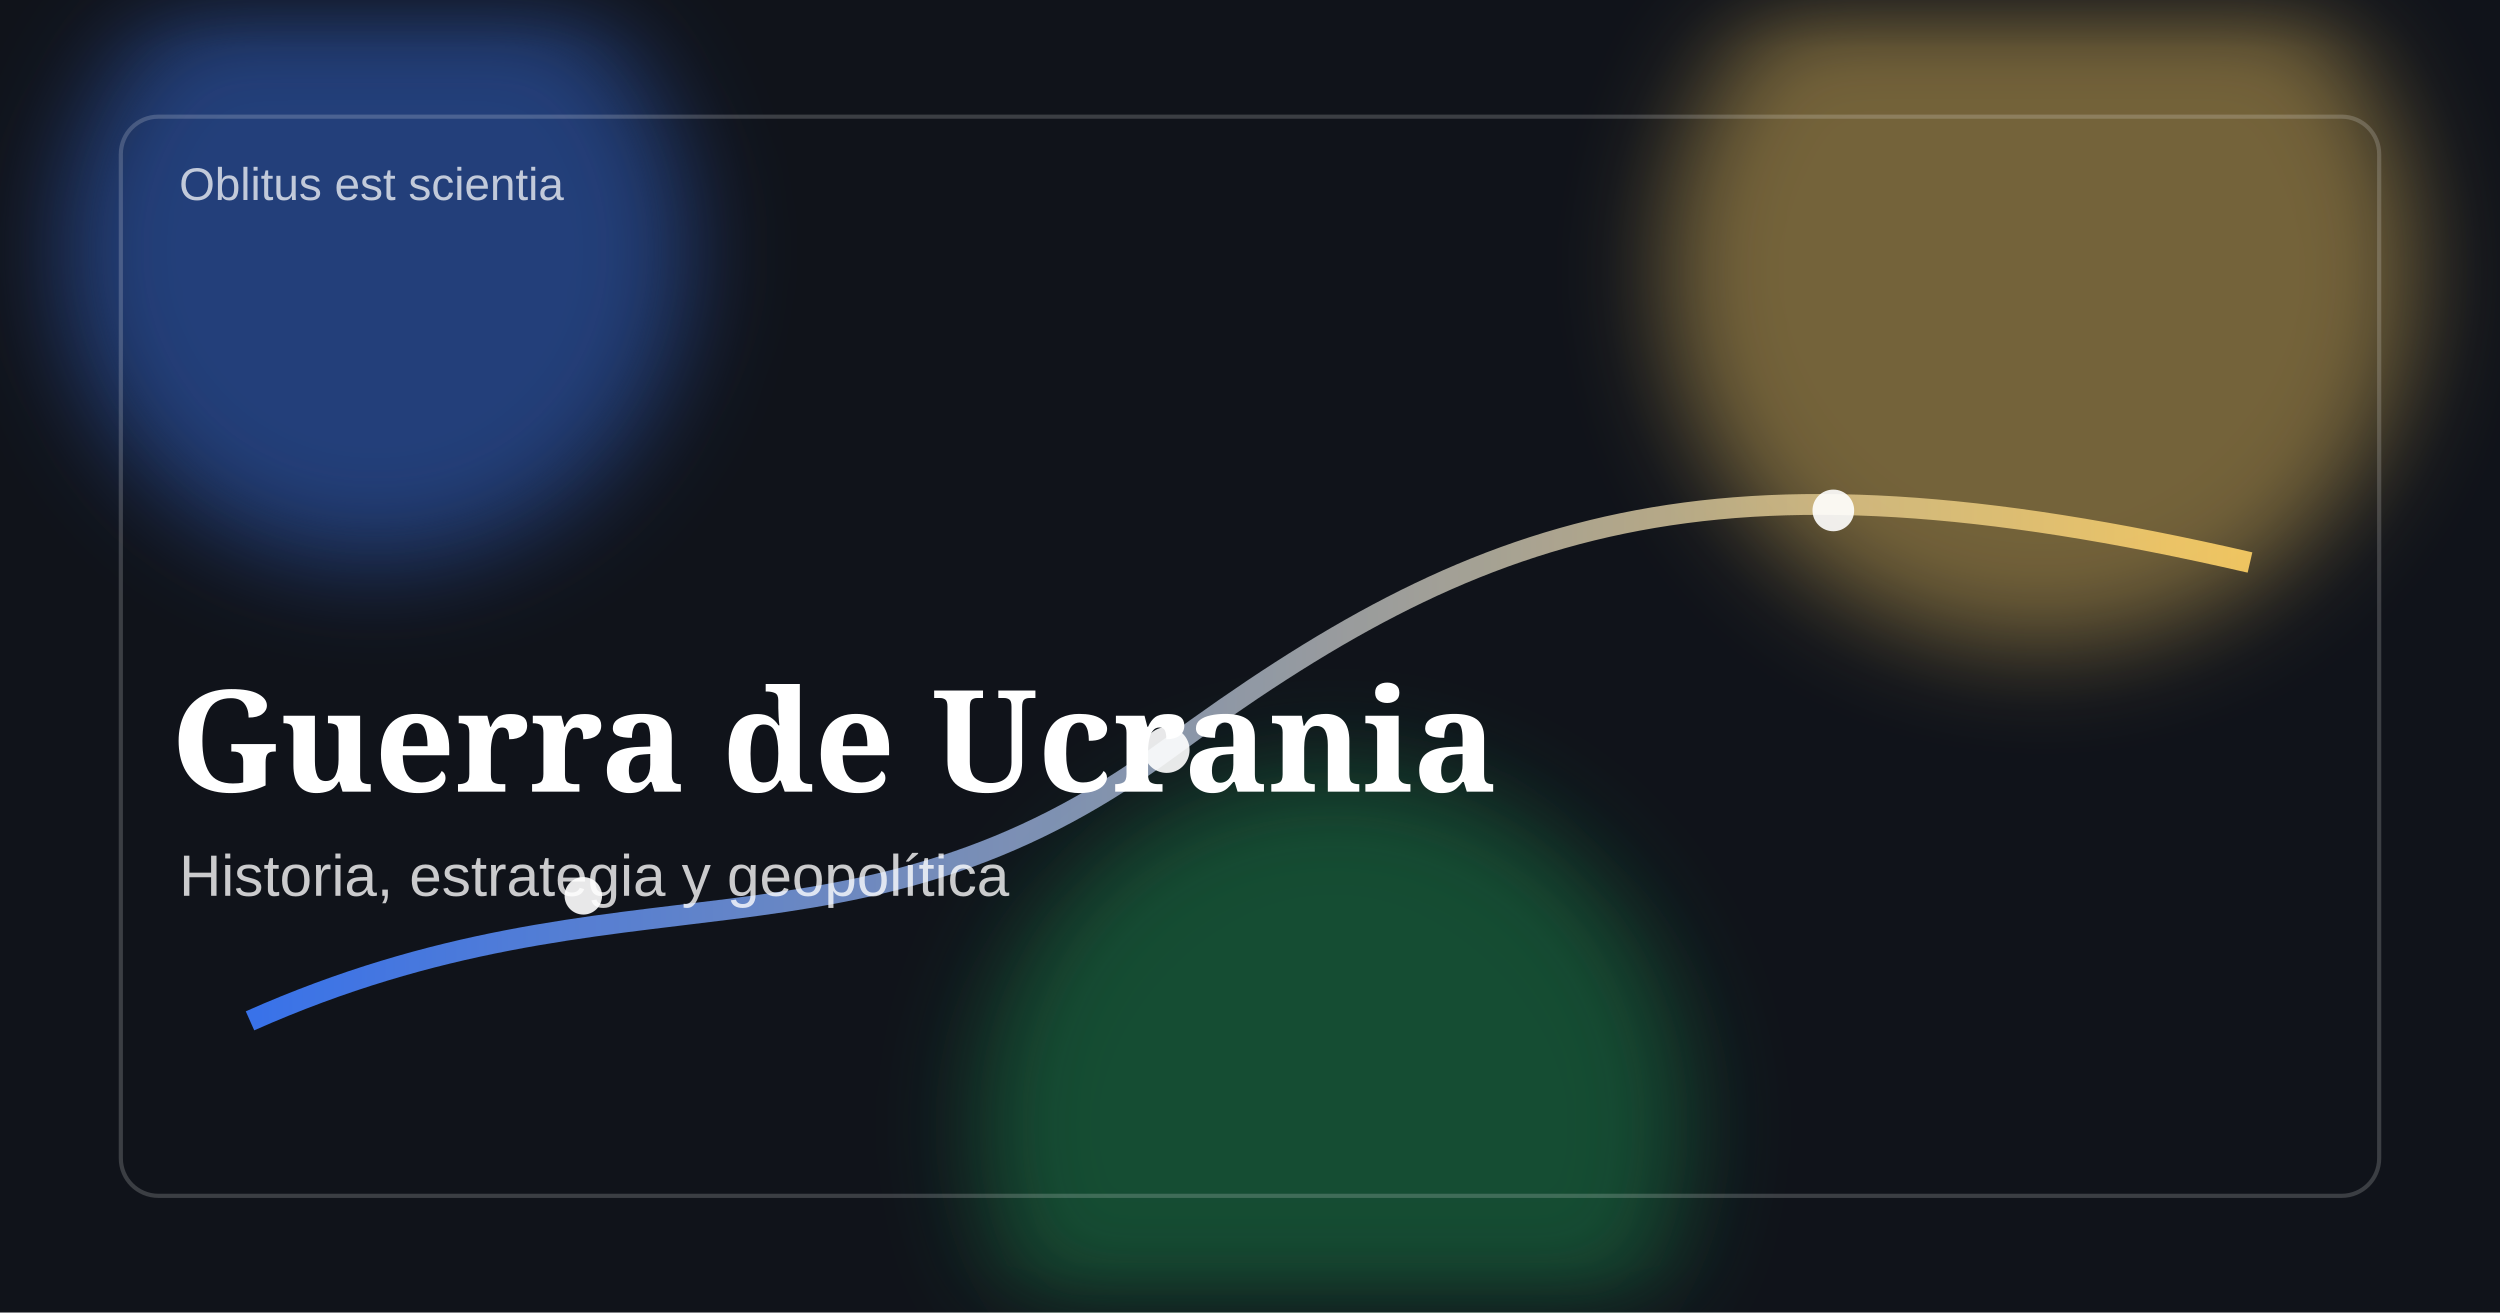
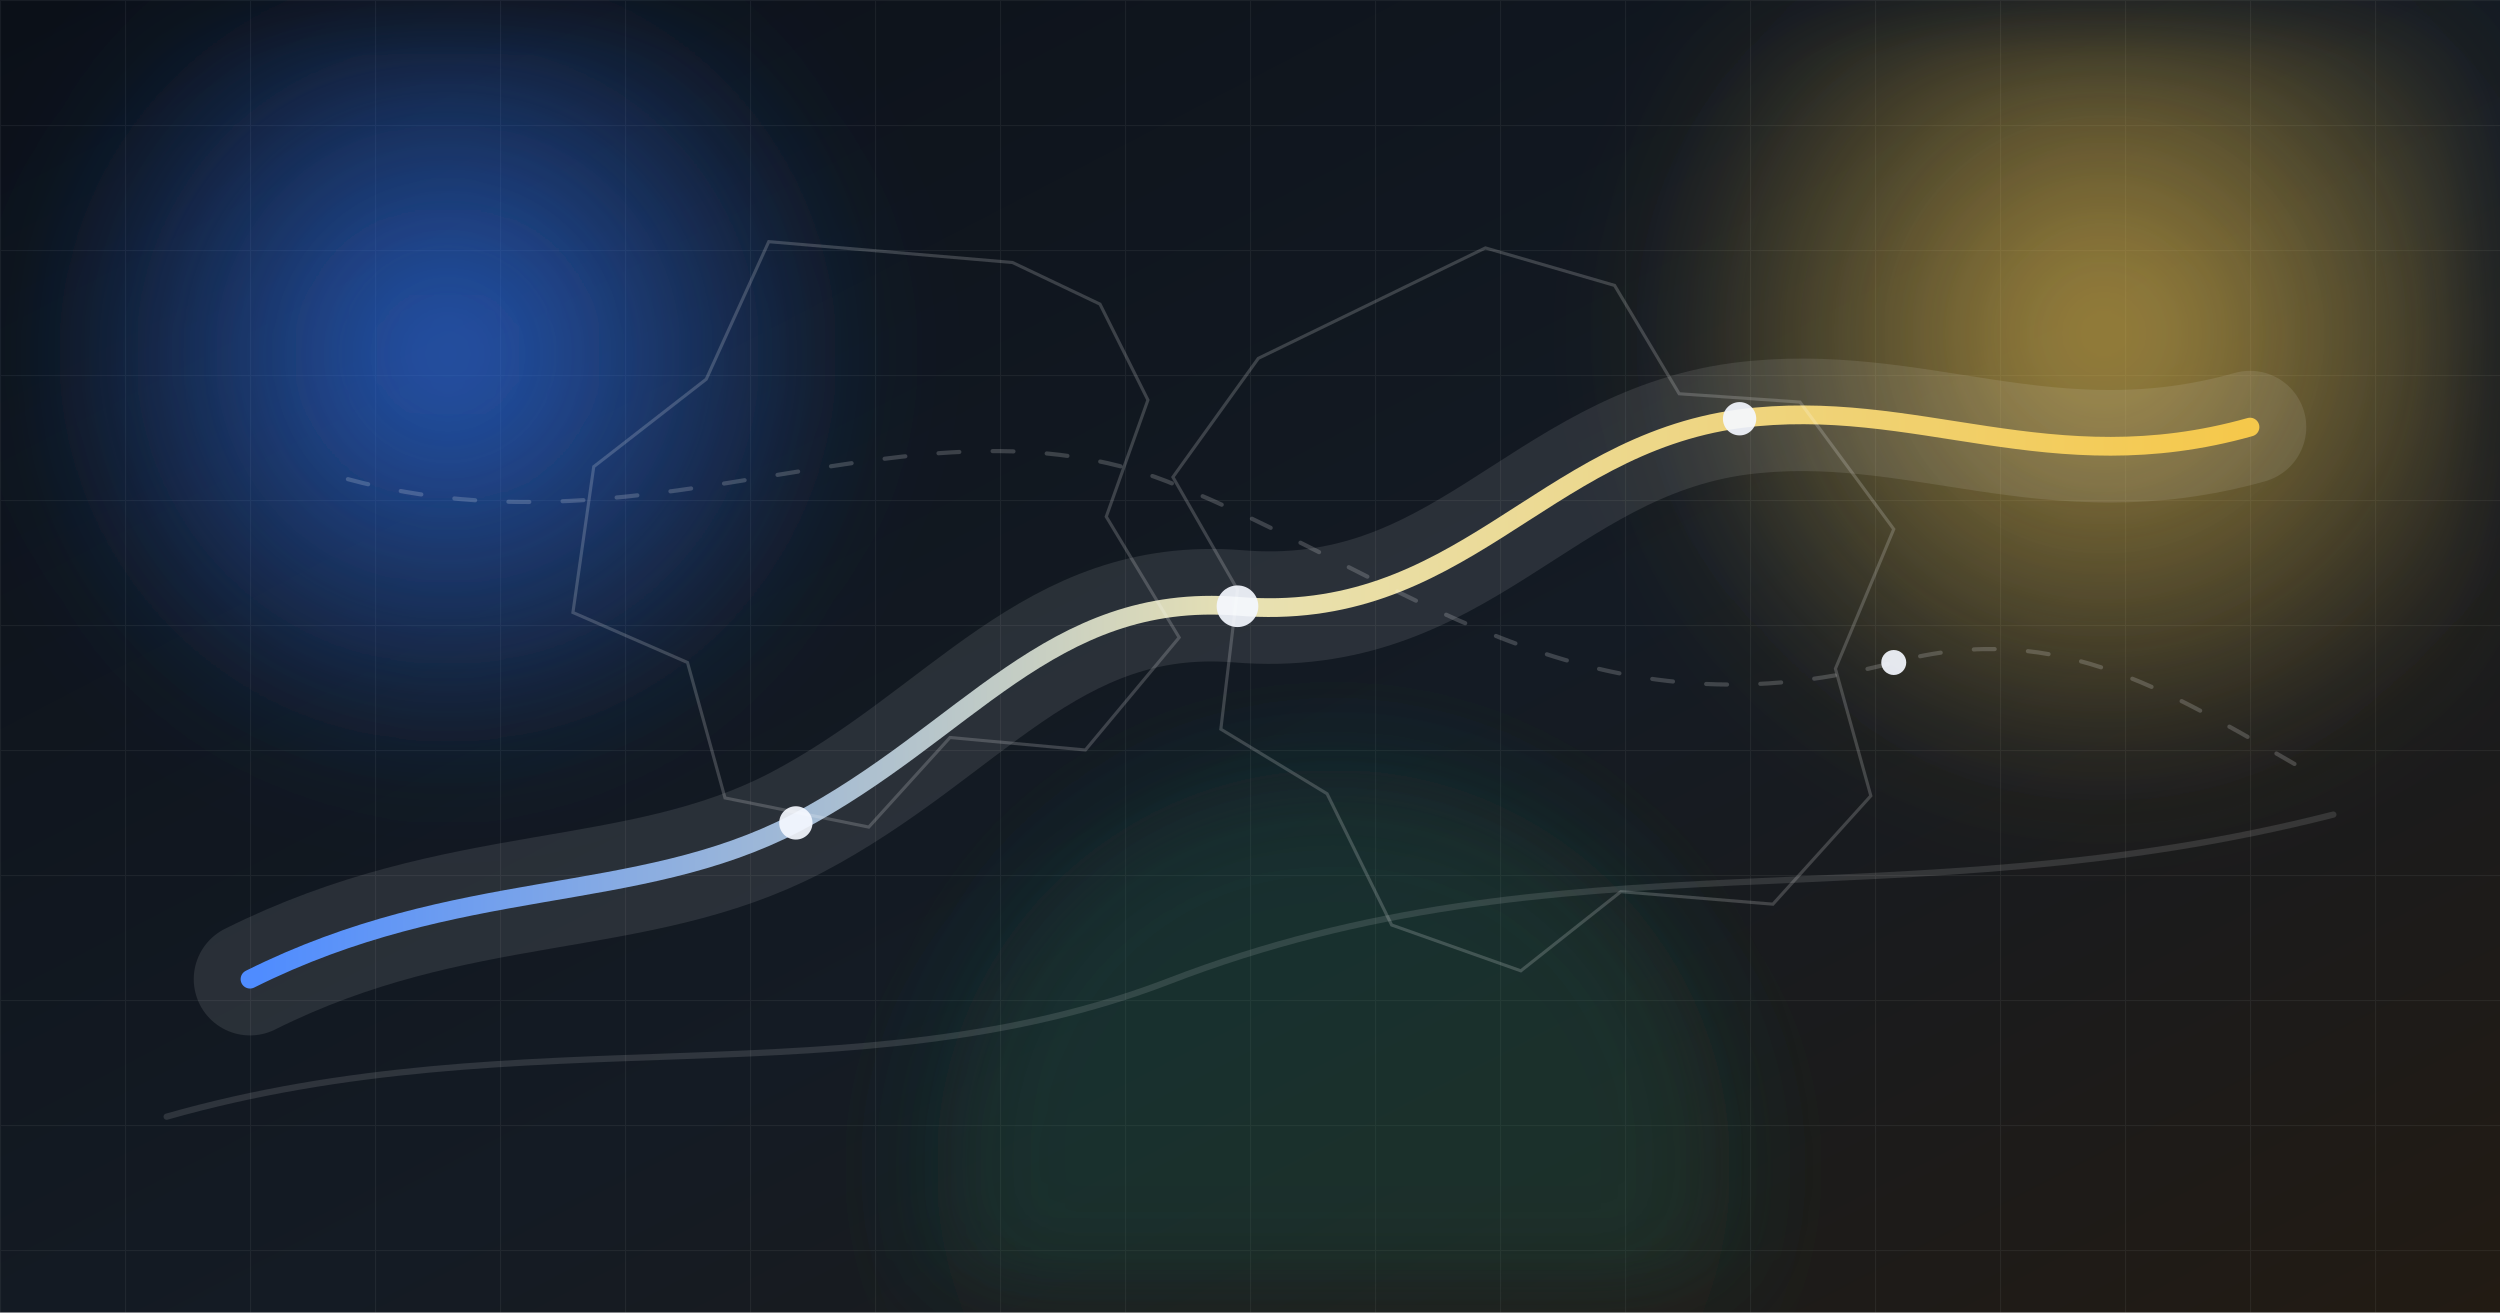
<svg xmlns="http://www.w3.org/2000/svg" viewBox="0 0 1200 630" role="img" aria-labelledby="t d">
  <defs>
-     <linearGradient id="g" x1="0" x2="1">
-       <stop offset="0" stop-color="#3d7cff" />
-       <stop offset="1" stop-color="#ffd166" />
+     <linearGradient id="bg" x1="0" x2="1" y1="0" y2="1">
+       <stop stop-color="#0b1018" />
+       <stop offset="0.56" stop-color="#141b24" />
+       <stop offset="1" stop-color="#221b13" />
    </linearGradient>
+     <linearGradient id="line" x1="0" x2="1">
+       <stop stop-color="#4f8cff" />
+       <stop offset="0.5" stop-color="#e8e1b2" />
+       <stop offset="1" stop-color="#f5c84b" />
+     </linearGradient>
+     <radialGradient id="blue" cx="50%" cy="50%" r="50%">
+       <stop stop-color="#2f78ff" stop-opacity="0.75" />
+       <stop offset="1" stop-color="#2f78ff" stop-opacity="0" />
+     </radialGradient>
+     <radialGradient id="amber" cx="50%" cy="50%" r="50%">
+       <stop stop-color="#f5c84b" stop-opacity="0.72" />
+       <stop offset="1" stop-color="#f5c84b" stop-opacity="0" />
+     </radialGradient>
    <filter id="blur">
-       <feGaussianBlur stdDeviation="24" />
+       <feGaussianBlur stdDeviation="28" />
    </filter>
+     <pattern id="grid" width="60" height="60" patternUnits="userSpaceOnUse">
+       <path d="M60 0H0V60" fill="none" stroke="#ffffff" stroke-opacity="0.055" stroke-width="1" />
+     </pattern>
  </defs>
-   <rect width="1200" height="630" fill="#10131a" />
-   <g opacity=".42" filter="url(#blur)">
-     <circle cx="180" cy="120" r="150" fill="#3d7cff" />
-     <circle cx="980" cy="130" r="180" fill="#ffd166" />
-     <circle cx="640" cy="540" r="170" fill="#1f9d55" />
+   <rect width="1200" height="630" fill="url(#bg)" />
+   <rect width="1200" height="630" fill="url(#grid)" />
+   <g filter="url(#blur)" opacity="0.9">
+     <circle cx="215" cy="170" r="205" fill="url(#blue)" />
+     <circle cx="1010" cy="160" r="225" fill="url(#amber)" />
+     <circle cx="640" cy="560" r="190" fill="#1f6f54" opacity="0.28" />
  </g>
-   <path d="M120 490 C300 410 410 470 560 360 S820 210 1080 270" fill="none" stroke="url(#g)" stroke-width="10" opacity=".9" />
-   <g fill="#fff" opacity=".9">
-     <circle cx="280" cy="430" r="9" />
-     <circle cx="560" cy="360" r="11" />
-     <circle cx="880" cy="245" r="10" />
+   <g fill="none" stroke-linecap="round" stroke-linejoin="round">
+     <path d="M120 470C220 420 305 435 382 395C464 352 504 284 594 291C701 300 739 214 835 201C920 190 984 232 1080 205" stroke="#ffffff" stroke-opacity="0.1" stroke-width="54" />
+     <path d="M120 470C220 420 305 435 382 395C464 352 504 284 594 291C701 300 739 214 835 201C920 190 984 232 1080 205" stroke="url(#line)" stroke-width="9" />
+     <path d="M167 230C315 270 439 184 560 231C672 275 758 358 909 318C990 296 1044 334 1114 374" stroke="#ffffff" stroke-opacity="0.18" stroke-width="2" stroke-dasharray="10 16" />
+     <path d="M80 536C252 487 410 529 561 471C750 398 912 444 1120 391" stroke="#ffffff" stroke-opacity="0.12" stroke-width="3" />
  </g>
-   <rect x="58" y="56" width="1084" height="518" rx="18" fill="none" stroke="rgba(255,255,255,.18)" stroke-width="2" />
-   <text x="82" y="380" font-family="Georgia,serif" font-size="68" font-weight="700" fill="#fff">Guerra de Ucrania</text>
-   <text x="86" y="430" font-family="Segoe UI,Arial,sans-serif" font-size="28" fill="rgba(255,255,255,.78)">Historia, estrategia y geopolítica</text>
-   <text x="86" y="96" font-family="Segoe UI,Arial,sans-serif" font-size="22" fill="rgba(255,255,255,.72)">Oblitus est scientia</text>
+   <g fill="#f4f7ff" opacity="0.92">
+     <circle cx="382" cy="395" r="8" />
+     <circle cx="594" cy="291" r="10" />
+     <circle cx="835" cy="201" r="8" />
+     <circle cx="909" cy="318" r="6" />
+   </g>
+   <g opacity="0.18" stroke="#fff" stroke-width="1.5" fill="none">
+     <path d="M486 126l42 20 23 46-20 56 35 58-45 54-65-6-39 43-69-14-18-65-55-24 10-70 54-42 30-66z" />
+     <path d="M713 119l62 18 31 52 58 4 45 61-28 67 17 61-47 52-73-6-48 38-62-22-31-63-51-31 8-67-31-54 41-57z" />
+   </g>
</svg>
